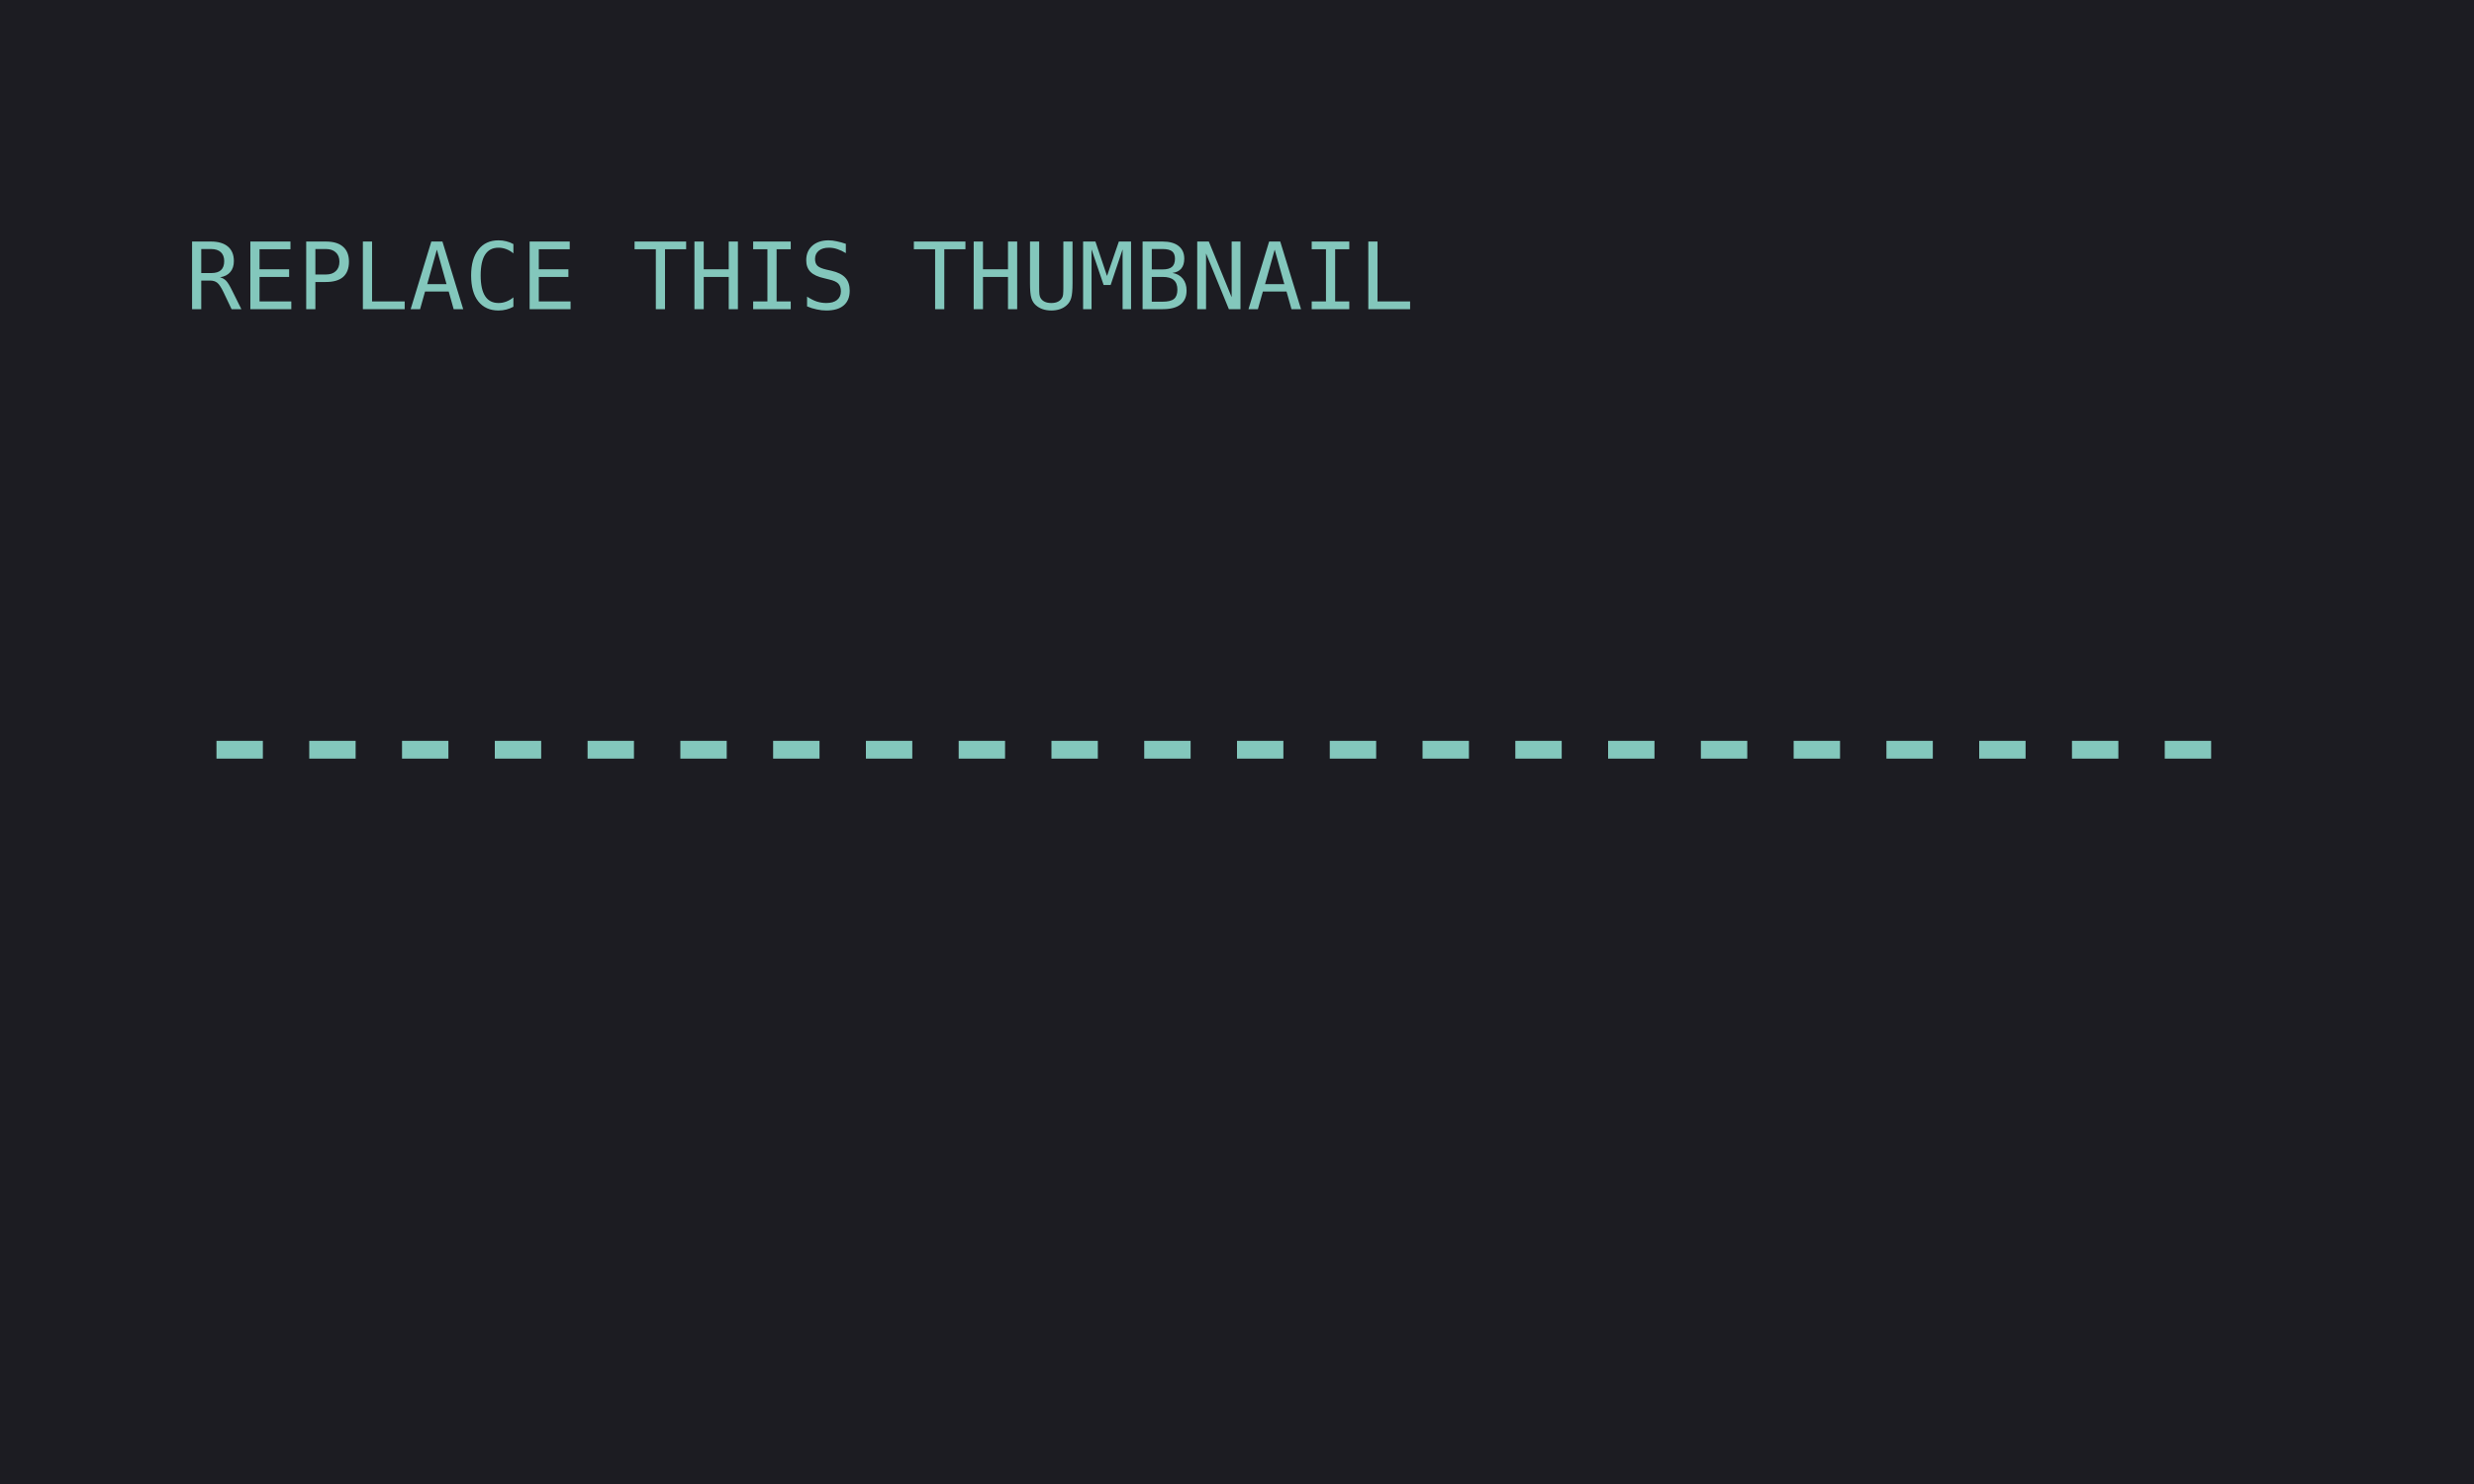
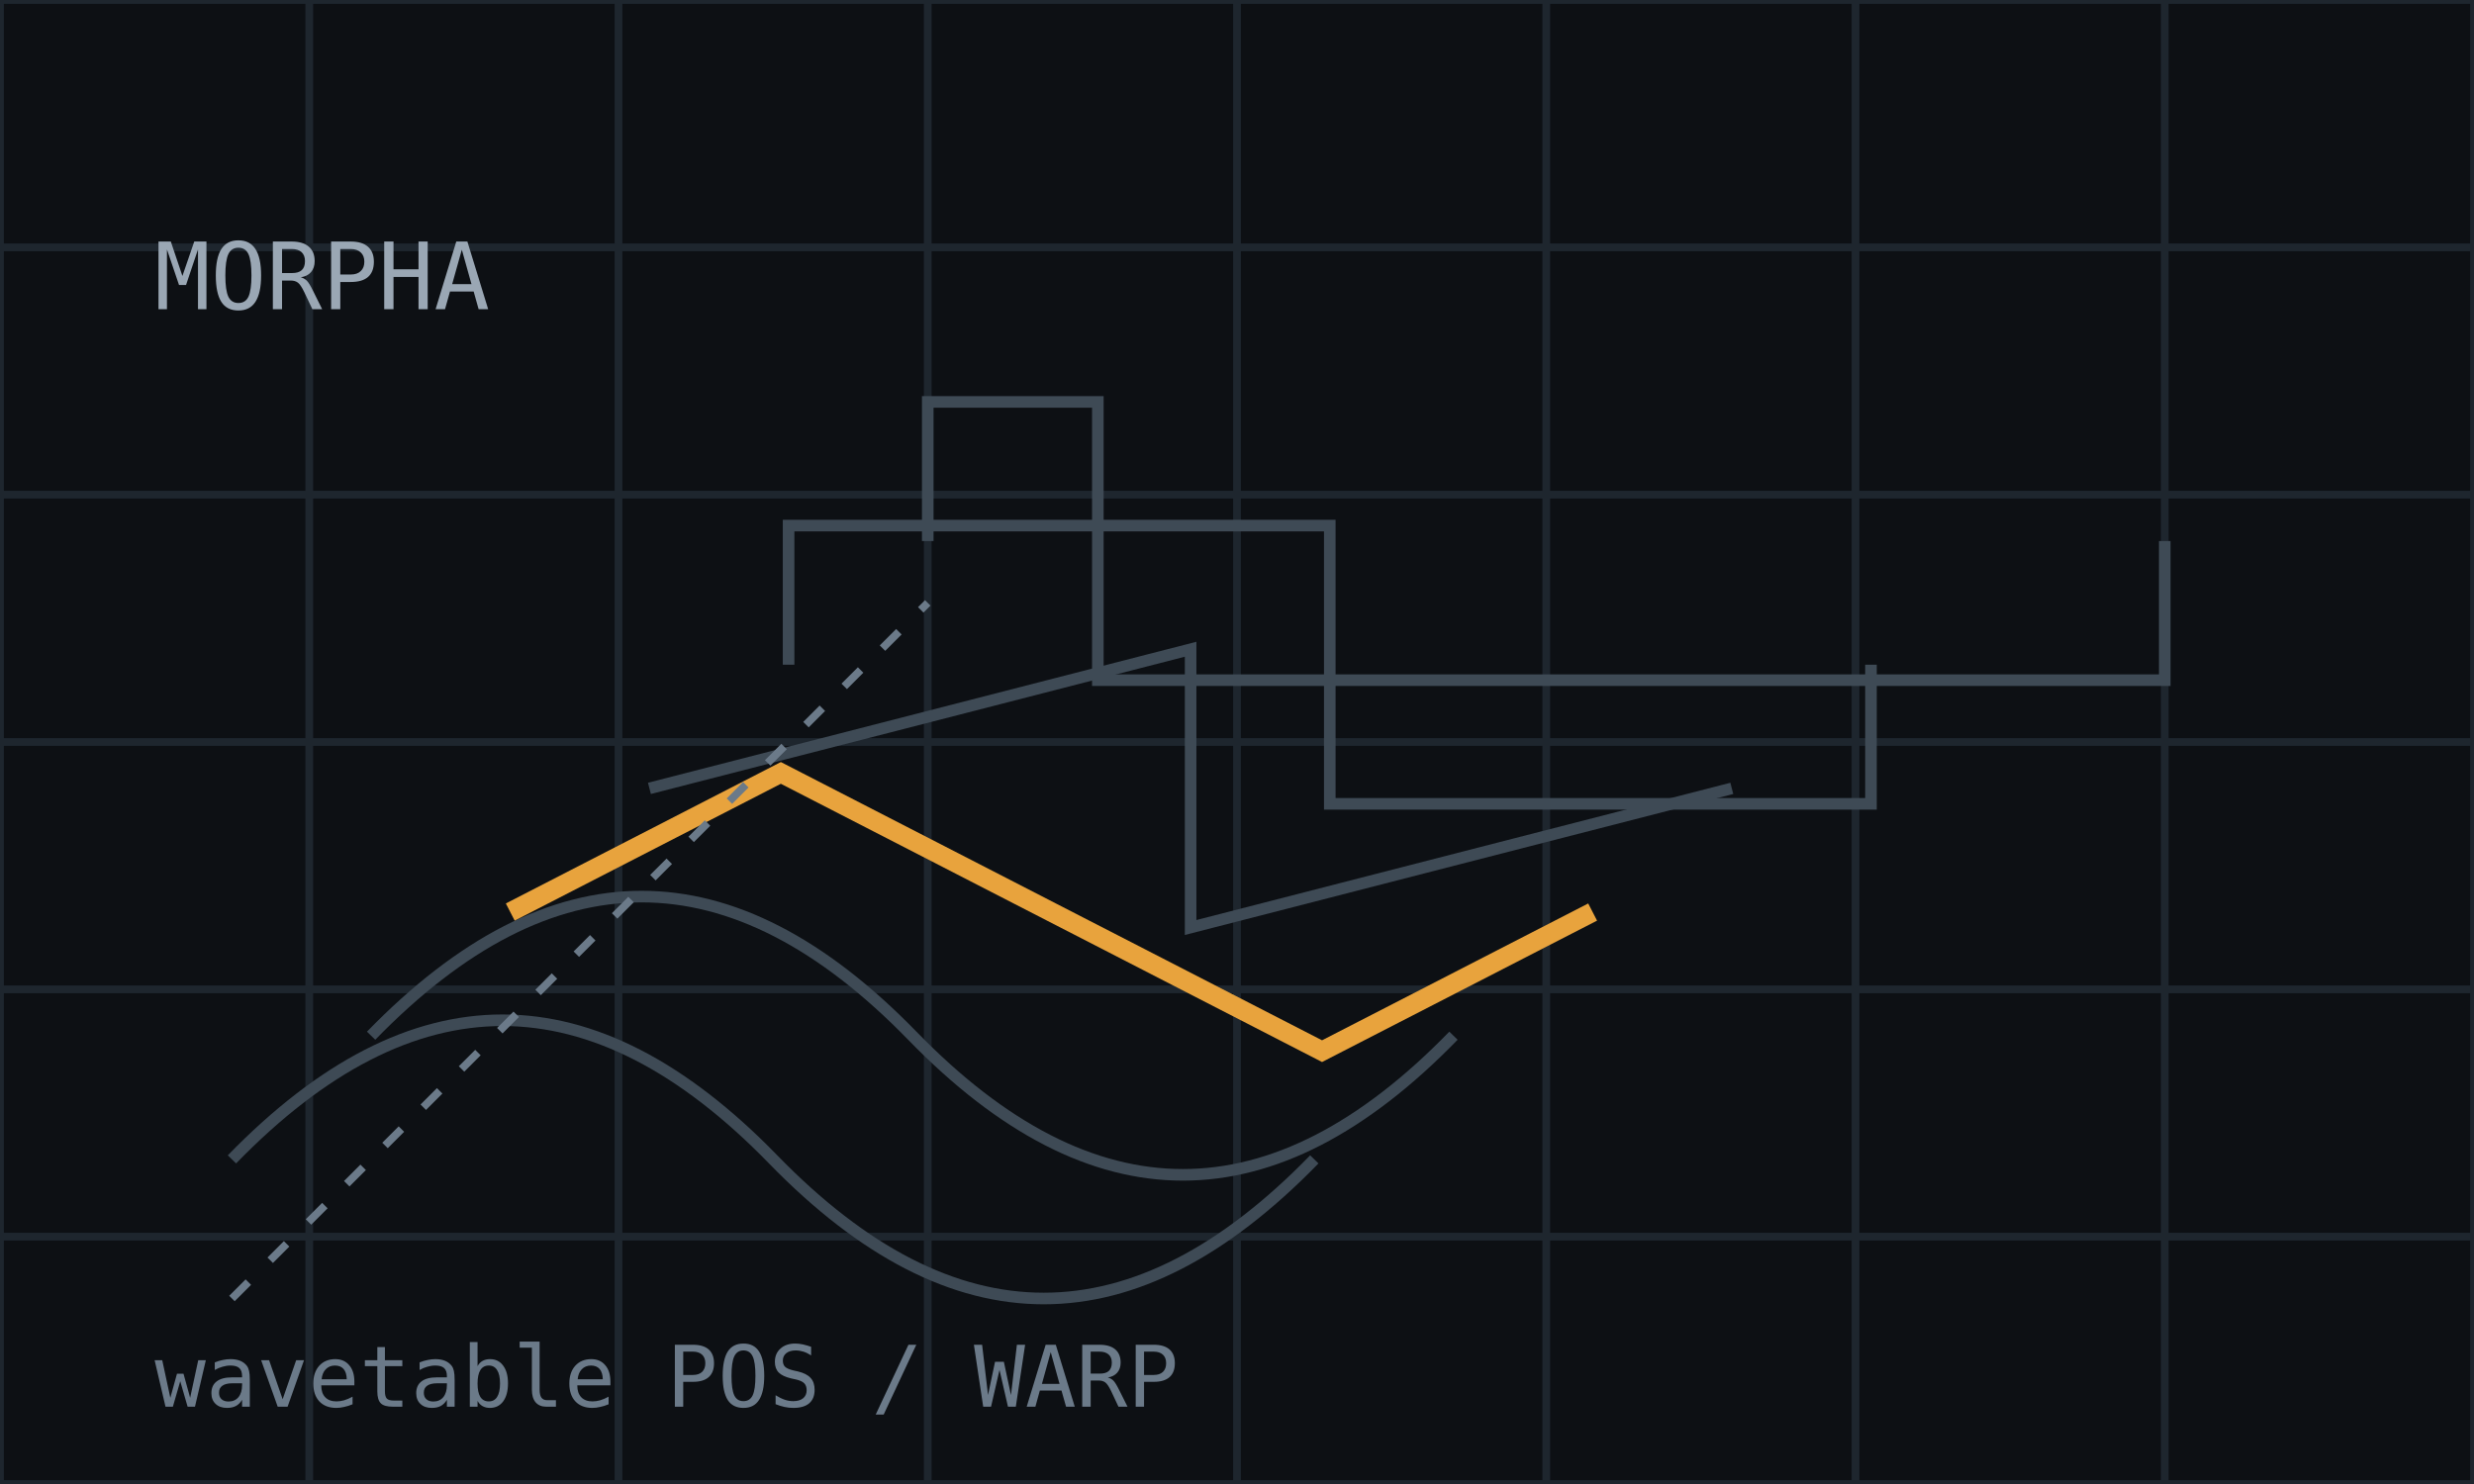
- <svg xmlns="http://www.w3.org/2000/svg" viewBox="0 0 320 192">
-   <rect width="320" height="192" fill="#1c1c22" />
-   <path d="M28 97h264" stroke="#83c7bc" stroke-width="2.3" stroke-dasharray="6 6" fill="none" />
-   <text x="24" y="40" fill="#83c7bc" font-family="monospace" font-size="12">REPLACE THIS THUMBNAIL</text>
+ <svg xmlns="http://www.w3.org/2000/svg" viewBox="0 0 320 192" width="320" height="192" role="img" aria-label="A stack of single waves morphing from sine to pulse, one drawn bold">
+   <rect width="320" height="192" fill="#0d1014" />
+   <g stroke="#1e262e" stroke-width="1">
+     <path d="M0 0V192" />
+     <path d="M40 0V192" />
+     <path d="M80 0V192" />
+     <path d="M120 0V192" />
+     <path d="M160 0V192" />
+     <path d="M200 0V192" />
+     <path d="M240 0V192" />
+     <path d="M280 0V192" />
+     <path d="M320 0V192" />
+     <path d="M0 0H320" />
+     <path d="M0 32H320" />
+     <path d="M0 64H320" />
+     <path d="M0 96H320" />
+     <path d="M0 128H320" />
+     <path d="M0 160H320" />
+     <path d="M0 192H320" />
+   </g>
+   <g fill="none" stroke="#3e4a55" stroke-width="1.5">
+     <path d="M120 70v-18h22v36h138v-18" />
+     <path d="M102 86v-18h70v36h70v-18" />
+     <path d="M84 102l70-18v36l70-18" />
+     <path d="M48 134q35-36 70 0t70 0" />
+     <path d="M30 150q35-36 70 0t70 0" />
+   </g>
+   <path d="M66 118l35-18 70 36 35-18" fill="none" stroke="#e8a33d" stroke-width="2.5" />
+   <path d="M30 168l90-90" fill="none" stroke="#6b7a89" stroke-width="1" stroke-dasharray="3 4" />
+   <text x="20" y="40" fill="#9aa7b4" font-family="monospace" font-size="12">MORPHA</text>
+   <text x="20" y="182" fill="#6b7a89" font-family="monospace" font-size="11">wavetable  POS / WARP</text>
</svg>
